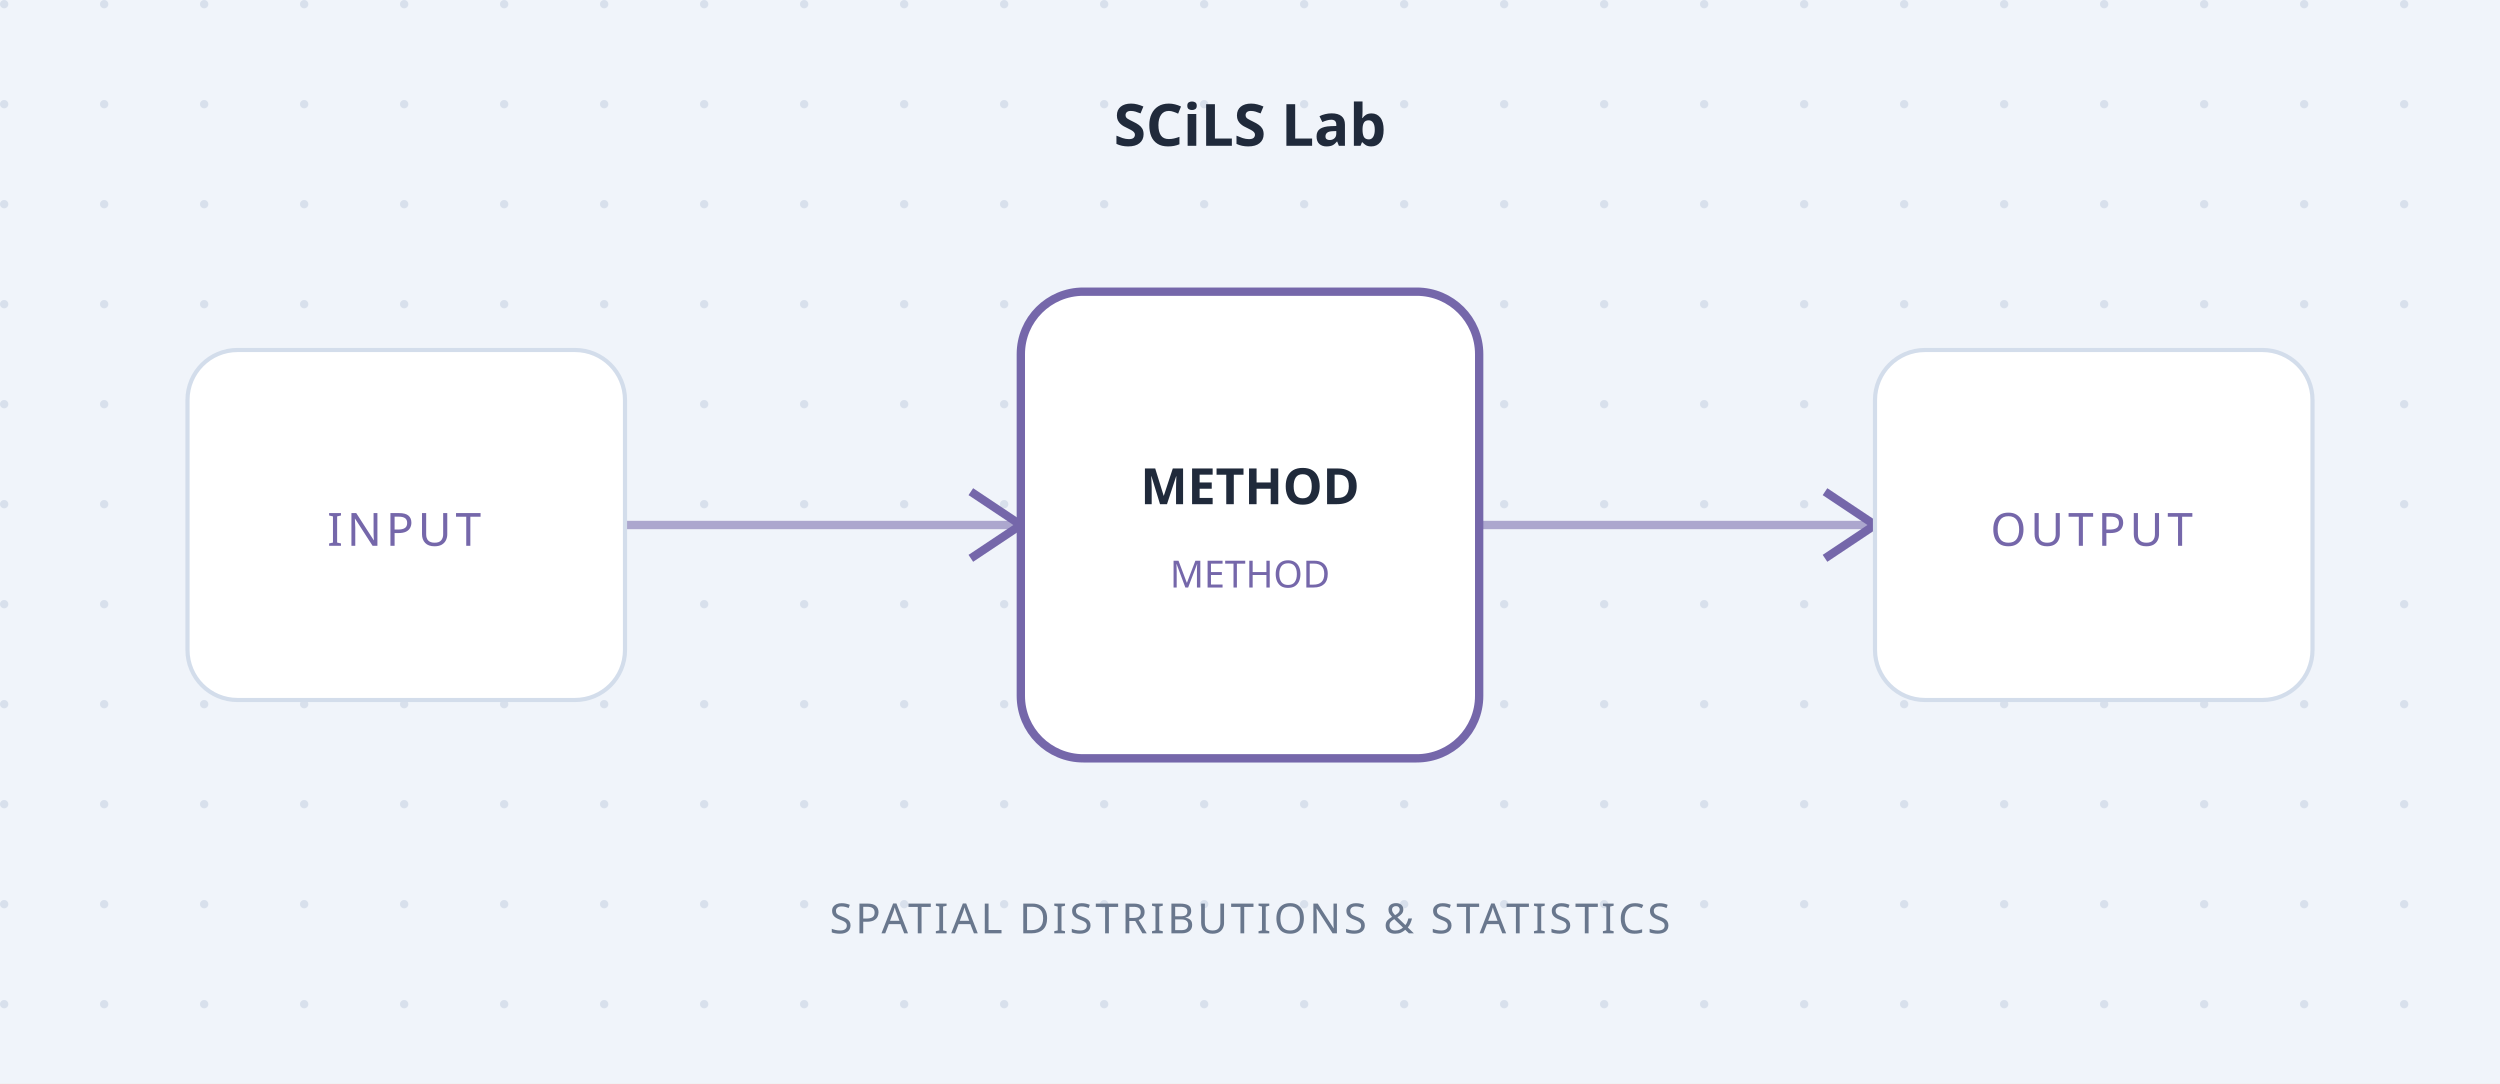
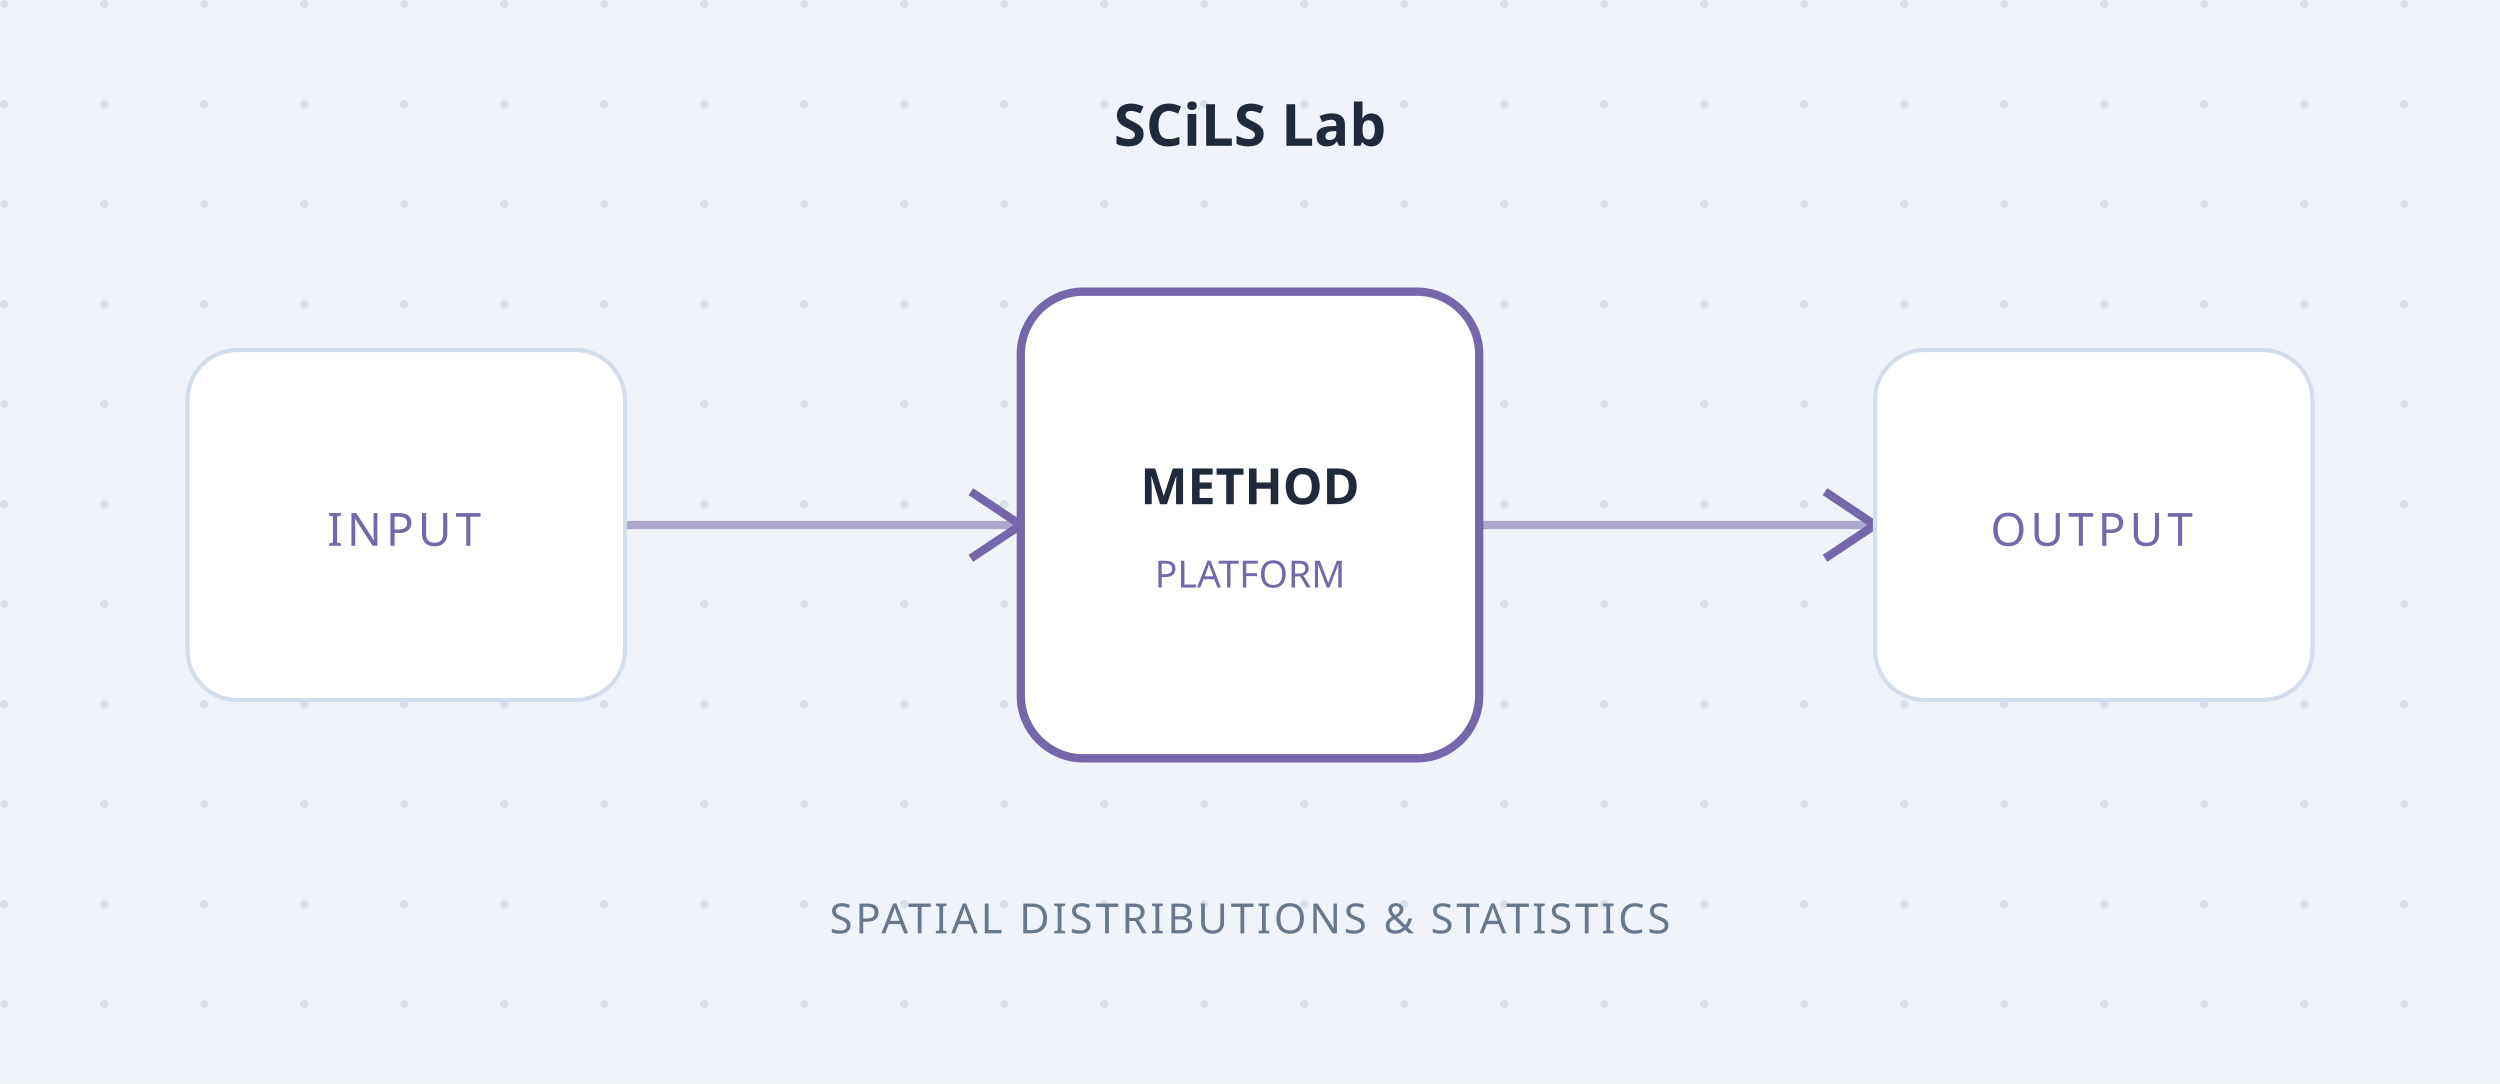
<svg xmlns="http://www.w3.org/2000/svg" width="600" height="260" viewBox="0 0 600 260" role="img" aria-label="Functional schematic for SCiLS Lab">
  <defs>
    <pattern id="grid" width="24" height="24" patternUnits="userSpaceOnUse">
      <circle cx="1" cy="1" r="1" fill="#d8e0ec" />
    </pattern>
  </defs>
  <rect width="600" height="260" fill="#f0f4fa" />
  <rect width="600" height="260" fill="url(#grid)" />
  <text x="300" y="35" text-anchor="middle" font-family="sans-serif" font-weight="600" font-size="14" fill="#202a3b">SCiLS Lab</text>
  <path d="M150 126H245M355 126H450" stroke="#7567aa" stroke-width="2" opacity=".55" />
  <path d="M438 118l12 8-12 8M233 118l12 8-12 8" fill="none" stroke="#7567aa" stroke-width="2" />
  <rect x="45" y="84" width="105" height="84" rx="12" fill="white" stroke="#d3ddeb" />
  <text x="97" y="131" text-anchor="middle" font-family="sans-serif" font-size="11" letter-spacing="1" fill="#7567aa">INPUT</text>
  <rect x="245" y="70" width="110" height="112" rx="15" fill="white" stroke="#7567aa" stroke-width="2" />
  <text x="300" y="121" text-anchor="middle" font-family="sans-serif" font-size="12" font-weight="600" fill="#202a3b">METHOD</text>
-   <text x="300" y="141" text-anchor="middle" font-family="sans-serif" font-size="9" fill="#7567aa">METHOD</text>
+   <text x="300" y="141" text-anchor="middle" font-family="sans-serif" font-size="9" fill="#7567aa">PLATFORM</text>
  <rect x="450" y="84" width="105" height="84" rx="12" fill="white" stroke="#d3ddeb" />
  <text x="502" y="131" text-anchor="middle" font-family="sans-serif" font-size="11" letter-spacing="1" fill="#7567aa">OUTPUT</text>
  <text x="300" y="224" text-anchor="middle" font-family="sans-serif" font-size="10" letter-spacing=".7" fill="#69778d">SPATIAL DISTRIBUTIONS &amp; STATISTICS</text>
</svg>
